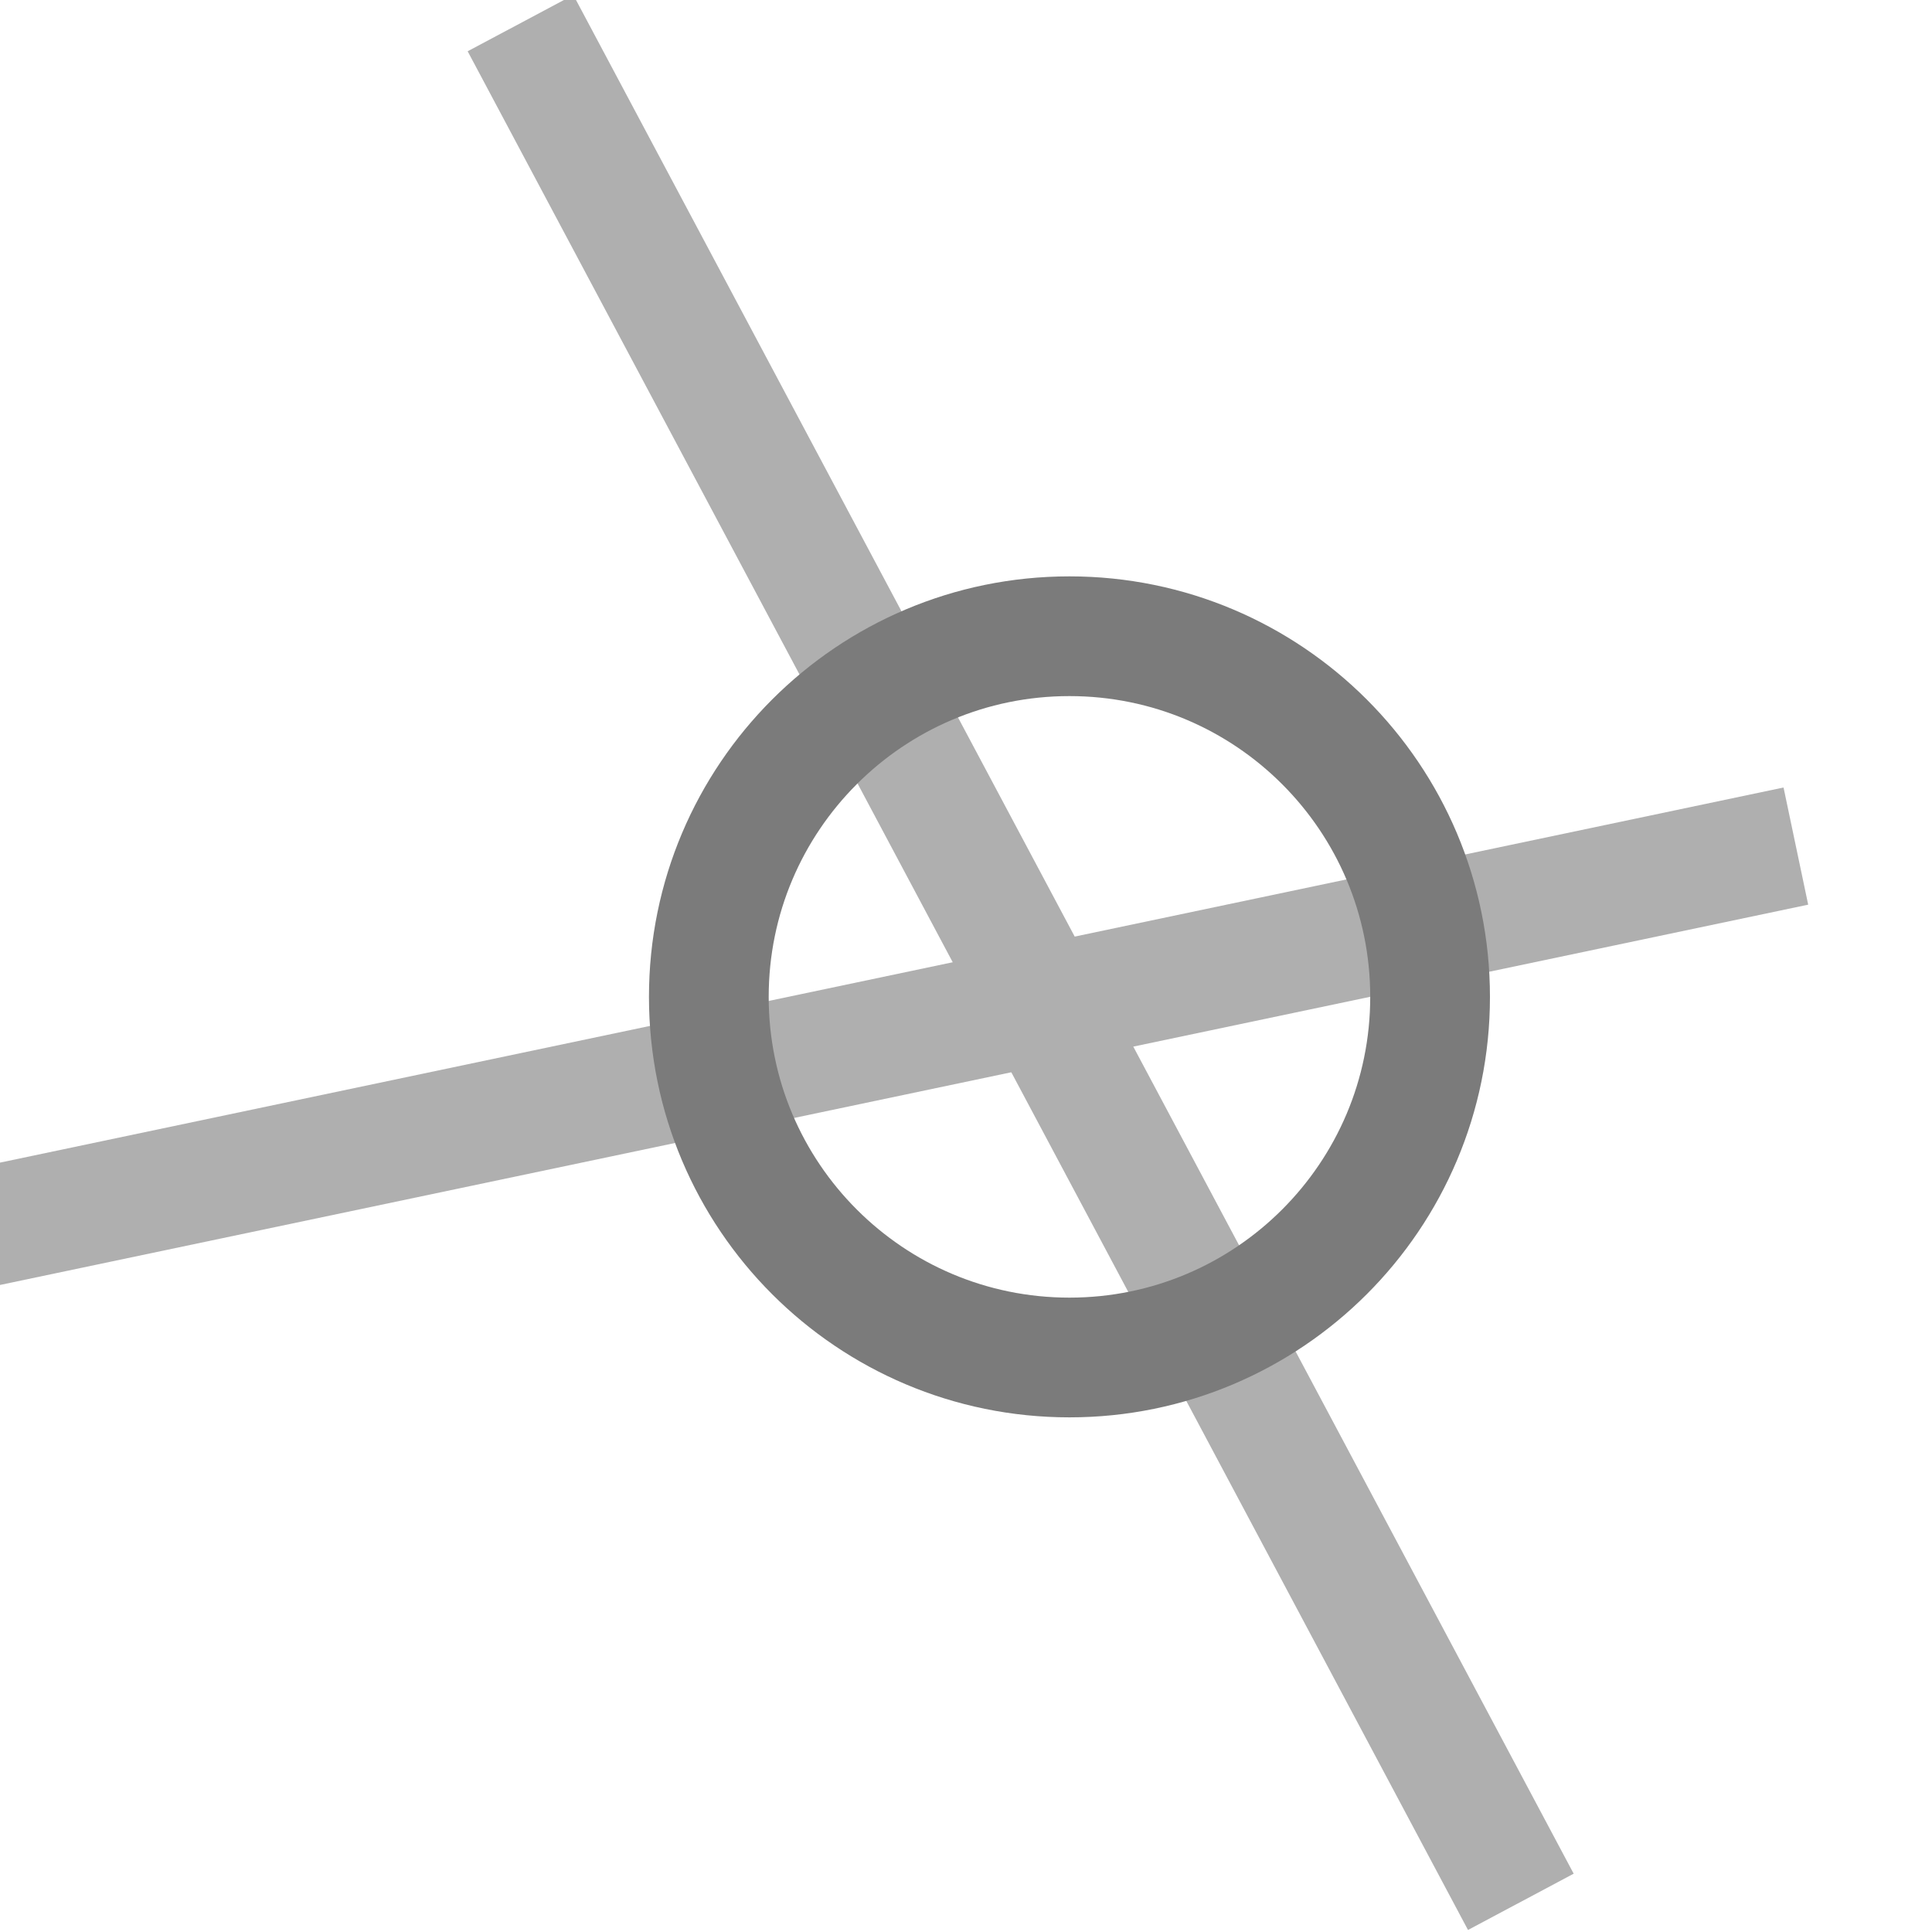
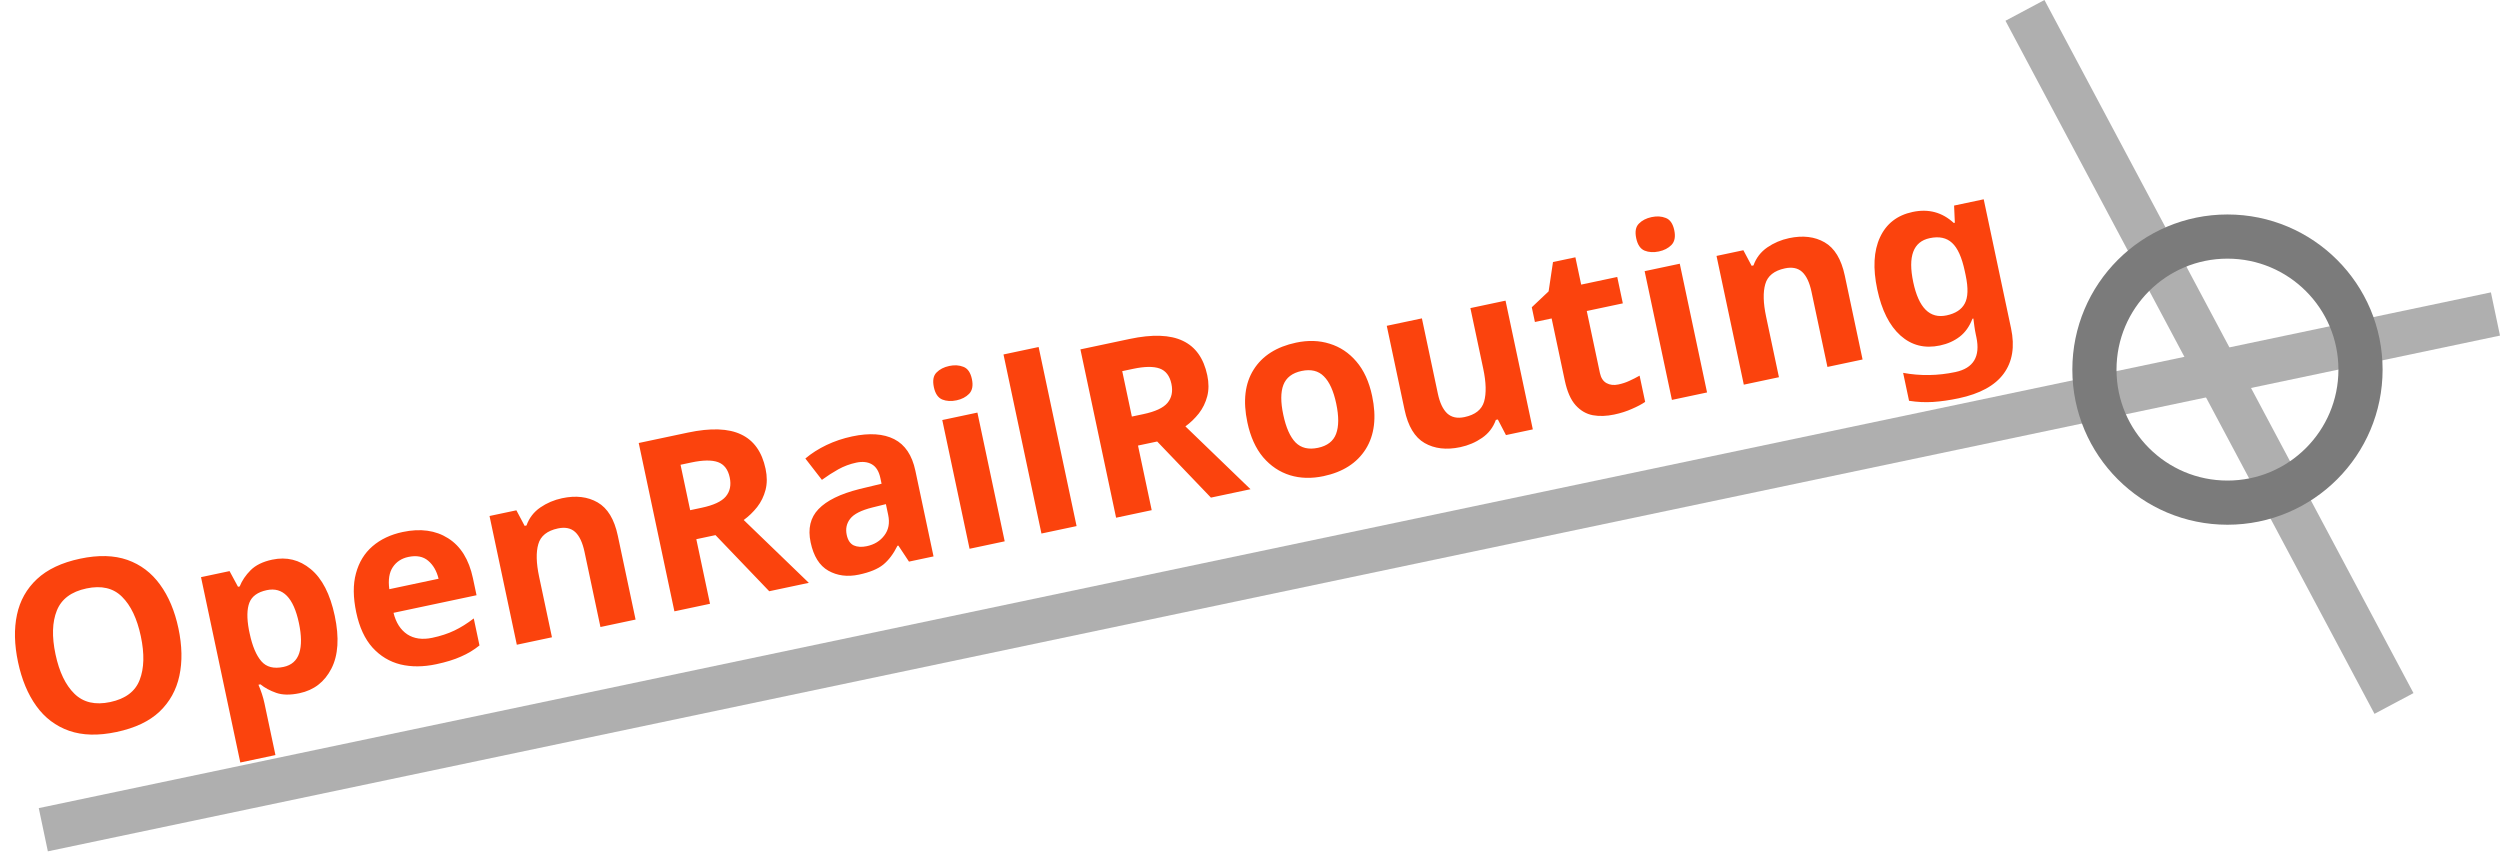
- <svg xmlns="http://www.w3.org/2000/svg" version="1.1" id="svg2" width="71" height="71" viewBox="0 0 71 71" style="background-color:white">
+ <svg xmlns="http://www.w3.org/2000/svg" version="1.1" id="svg2" width="249.036" height="84.805" viewBox="0 0 249.036 84.805">
  <defs id="defs6" />
-   <g id="layer3" style="display:inline" transform="translate(-28.31791,-18.92584)" />
+   <g id="layer3" style="display:inline" transform="translate(-28.31791,-18.92584)">
+     <text xml:space="preserve" style="font-style:normal;font-weight:normal;font-size:24px;line-height:125%;font-family:sans-serif;letter-spacing:0px;word-spacing:0px;fill:#fb430d;fill-opacity:1;stroke:none;stroke-width:1px;stroke-linecap:butt;stroke-linejoin:miter;stroke-opacity:1" x="10.47" y="97.891" id="text2166" transform="rotate(-11.9673)">
+       <tspan id="tspan2164" x="10.47" y="97.891" style="font-style:normal;font-variant:normal;font-weight:600;font-stretch:normal;font-size:24px;font-family:'Noto Sans';-inkscape-font-specification:'Noto Sans Semi-Bold';fill:#fb430d;fill-opacity:1">OpenRailRouting</tspan>
+     </text>
+   </g>
  <g id="layer1" style="display:inline" transform="translate(-28.31791,-18.92584)">
-     <path style="fill:none;fill-rule:evenodd;stroke:#afafaf;stroke-width:4.4;stroke-linecap:butt;stroke-linejoin:miter;stroke-dasharray:none;stroke-opacity:1" d="M -149.954,101.394 94.315,50.019" id="path303" />
-     <path style="fill:none;fill-rule:evenodd;stroke:#afafaf;stroke-width:4.4;stroke-linecap:butt;stroke-linejoin:miter;stroke-dasharray:none;stroke-opacity:1" d="m 47.446,19.776 36.762,69.041" id="path303-3" />
+     <path style="fill:none;fill-rule:evenodd;stroke:#afafaf;stroke-width:4.4;stroke-linecap:butt;stroke-linejoin:miter;stroke-dasharray:none;stroke-opacity:1" d="M 32.632,101.578 276.901,50.203" id="path303" />
+     <path style="fill:none;fill-rule:evenodd;stroke:#afafaf;stroke-width:4.4;stroke-linecap:butt;stroke-linejoin:miter;stroke-dasharray:none;stroke-opacity:1" d="m 230.032,19.96 36.762,69.041" id="path303-3" />
  </g>
  <g id="layer2" style="display:inline" transform="translate(-28.31791,-18.92584)">
-     <circle style="fill:none;stroke:#7b7b7b;stroke-width:4.4;stroke-linecap:round;stroke-linejoin:round;stroke-dasharray:none;stroke-opacity:1" id="path1972" cx="67.62" cy="55.56" r="13.253" />
+     <circle style="fill:none;stroke:#7b7b7b;stroke-width:4.4;stroke-linecap:round;stroke-linejoin:round;stroke-dasharray:none;stroke-opacity:1" id="path1972" cx="250.206" cy="55.744" r="13.253" />
  </g>
</svg>
